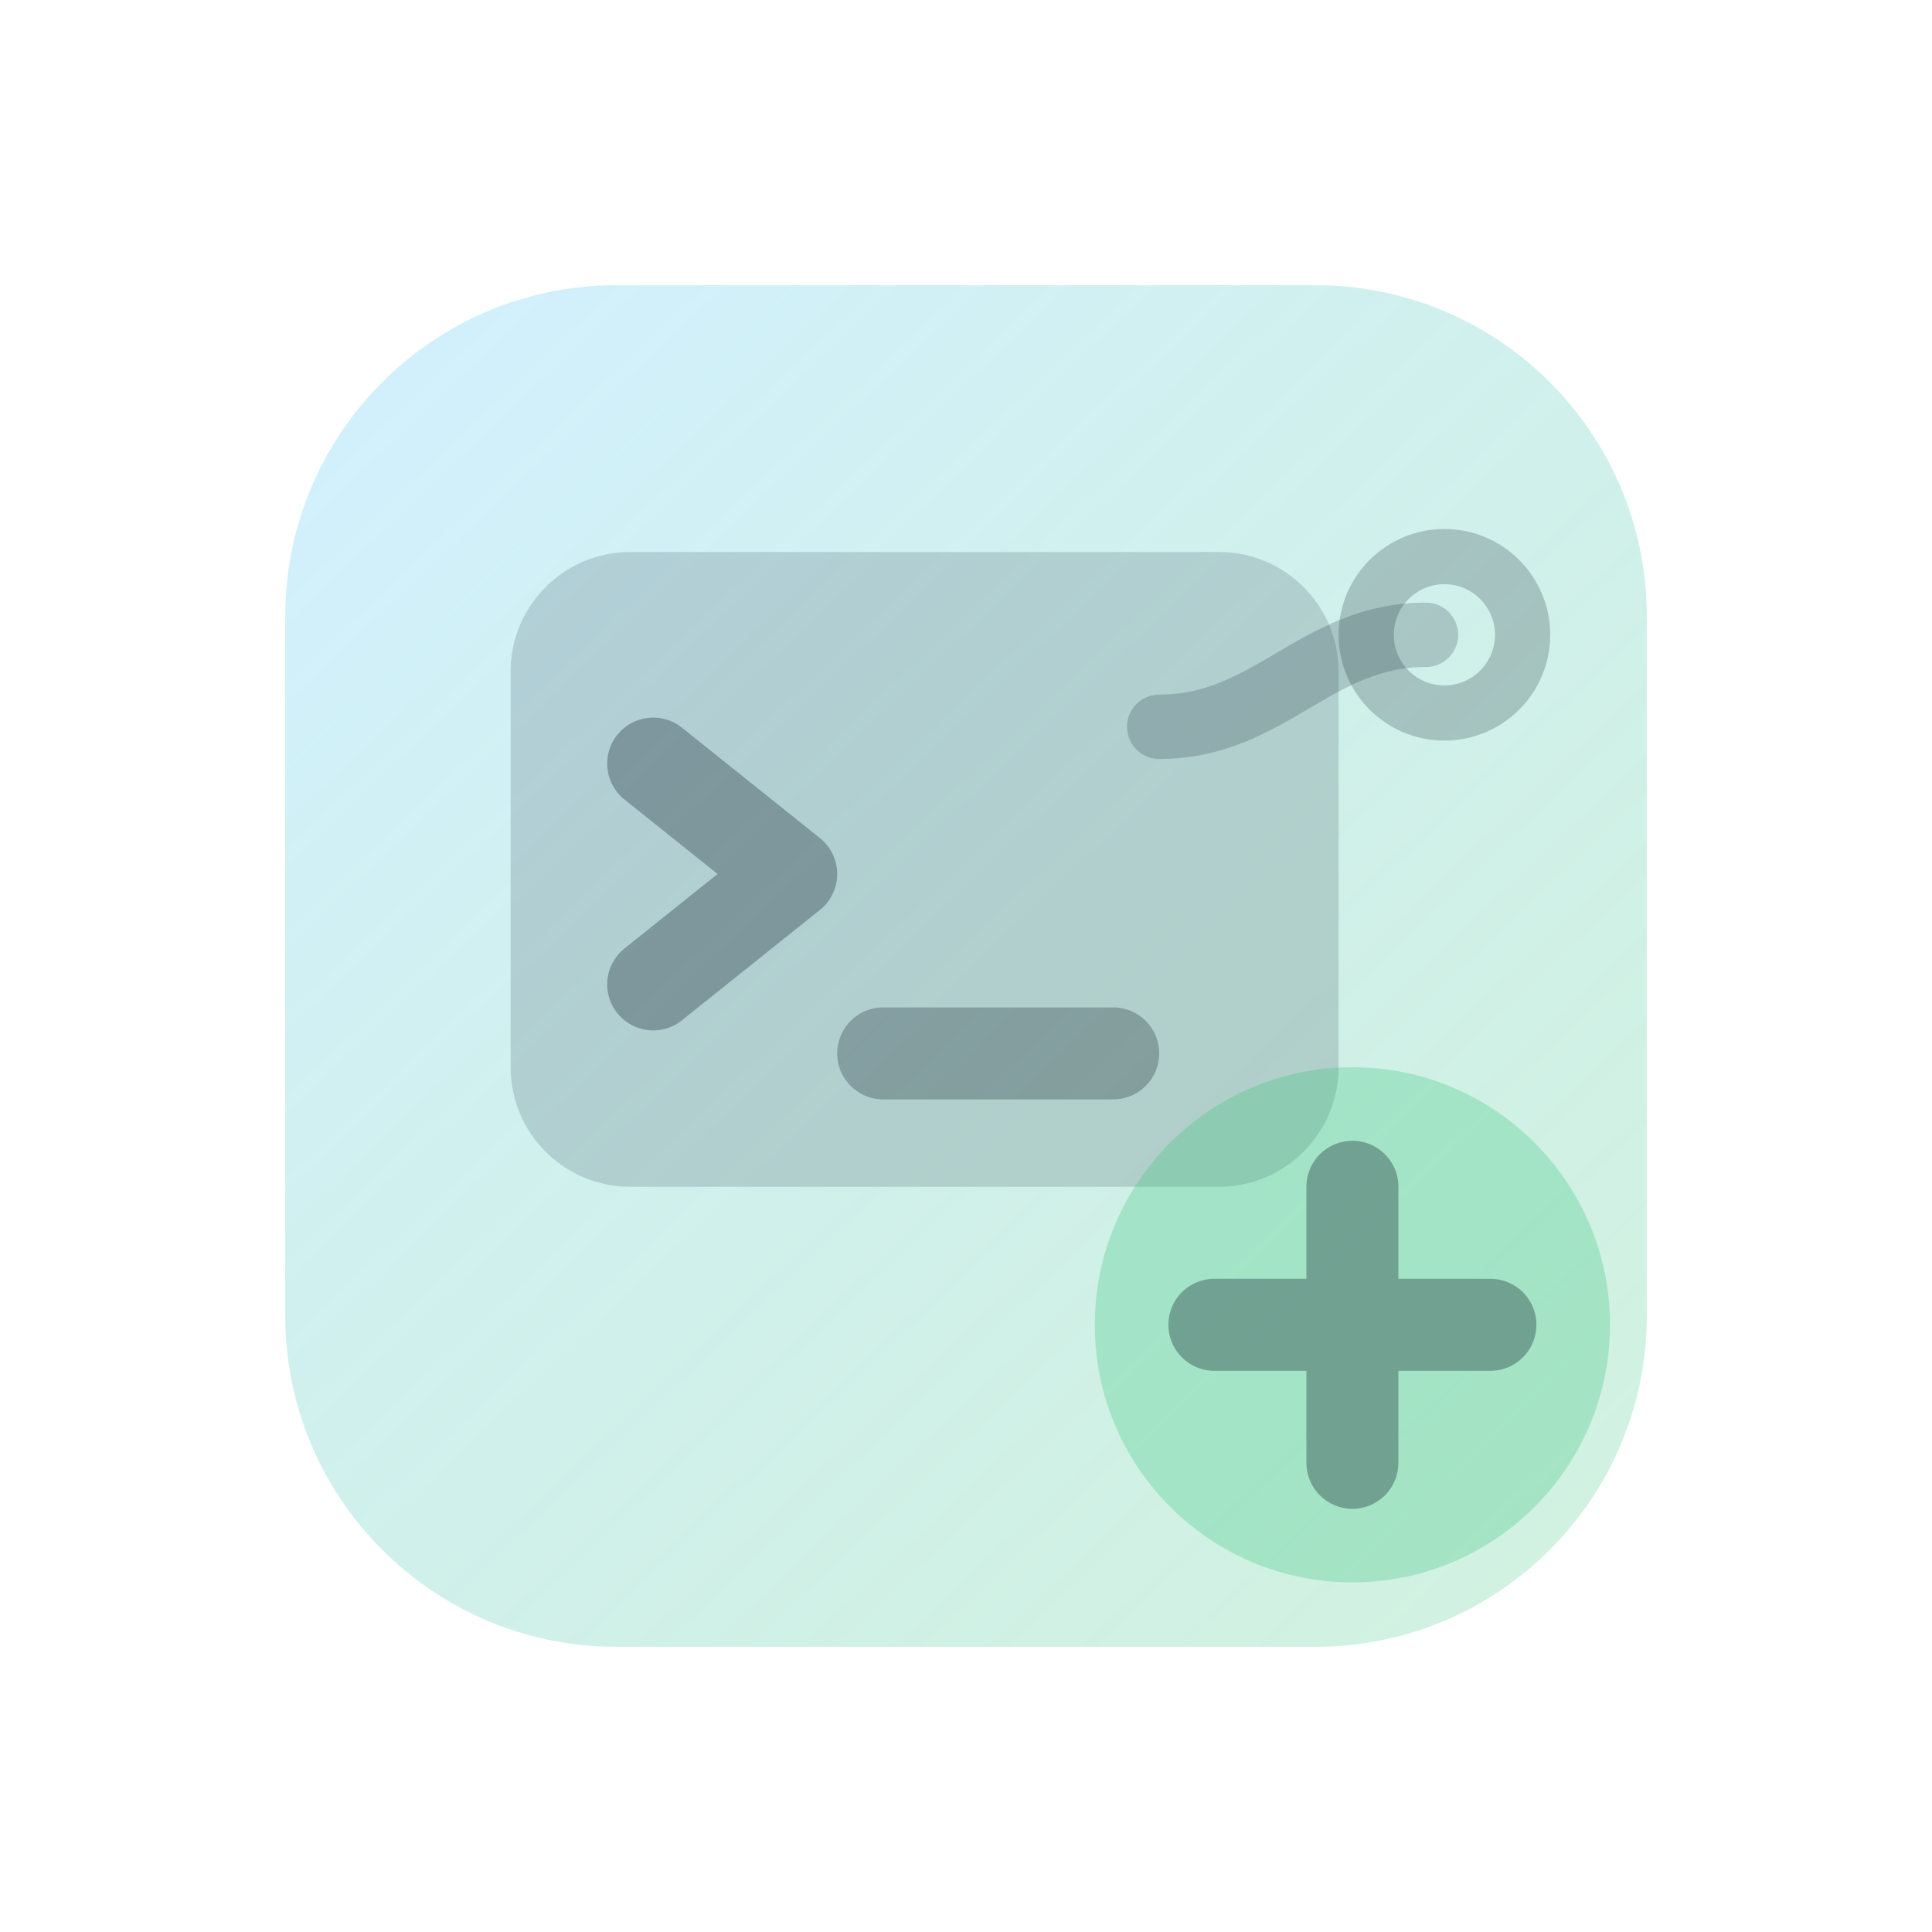
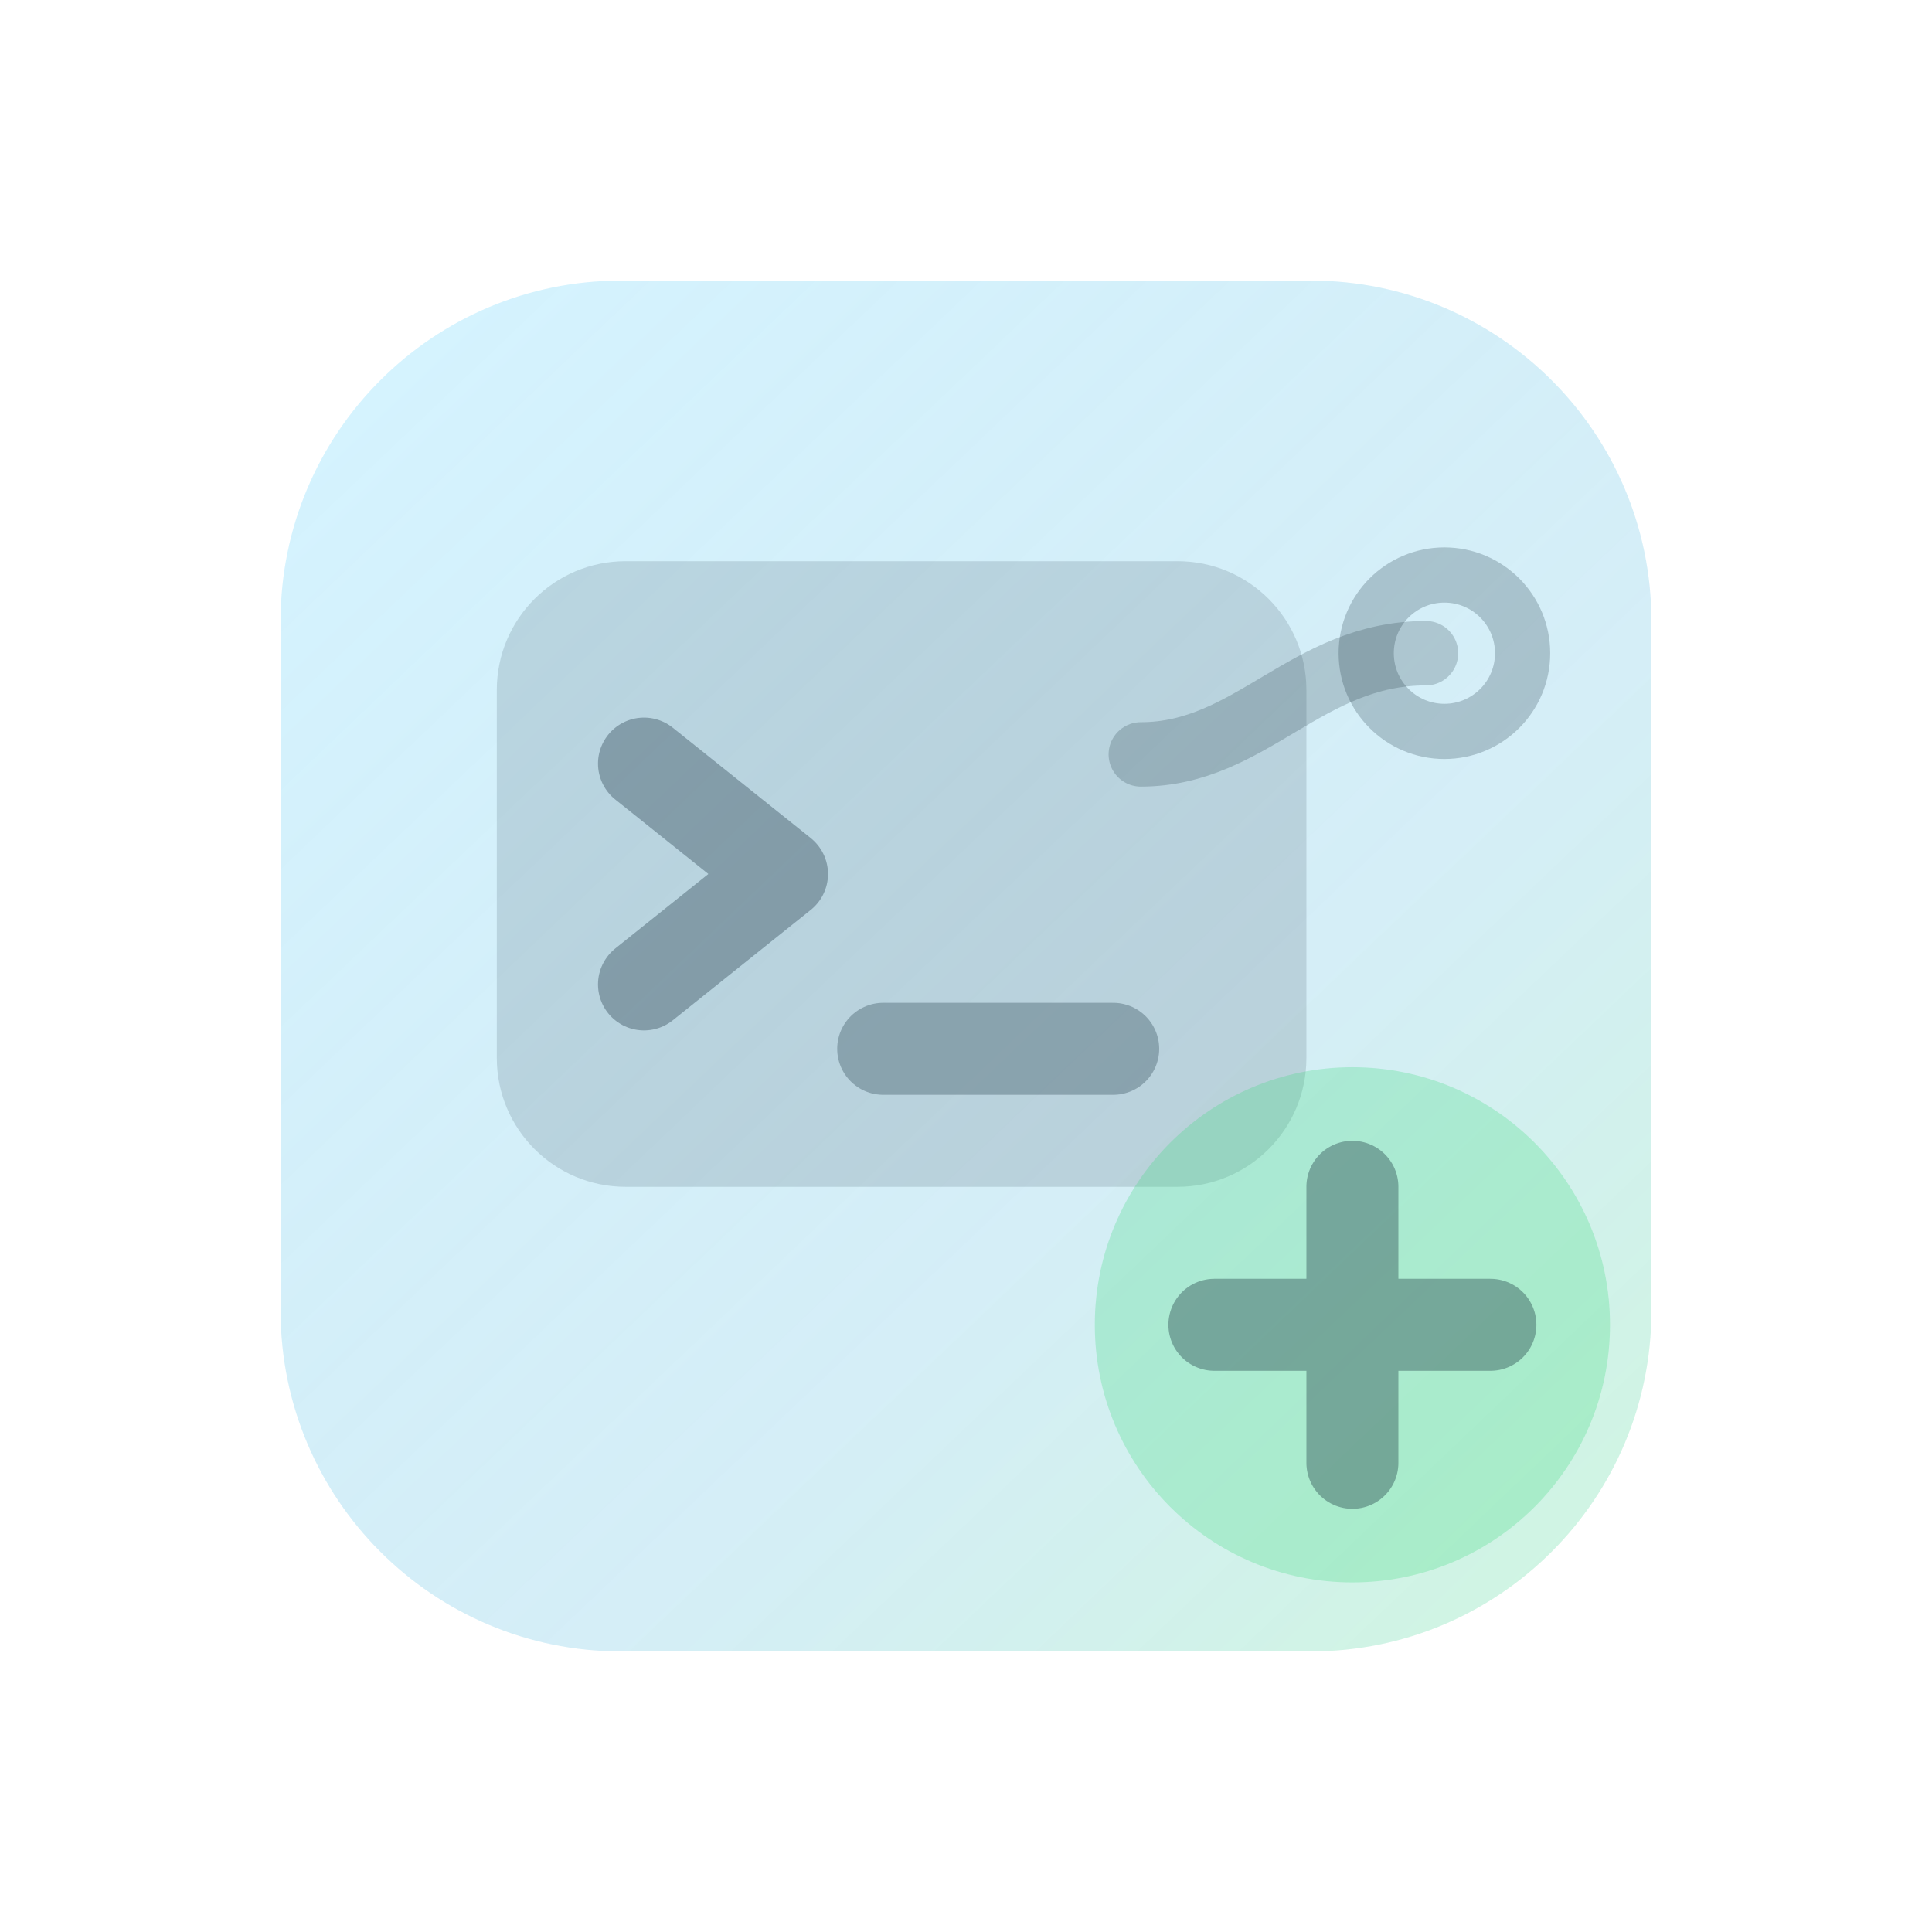
<svg xmlns="http://www.w3.org/2000/svg" width="420" height="420" viewBox="0 0 420 420" fill="none" role="img" aria-labelledby="title desc">
  <defs>
-     <linearGradient id="mark" x1="70" y1="66" x2="344" y2="354" gradientUnits="userSpaceOnUse">
-       <stop stop-color="#7CD4FF" stop-opacity=".34" />
-       <stop offset="1" stop-color="#31C176" stop-opacity=".22" />
+     <linearGradient id="mark" x1="70" y1="62" x2="352" y2="358" gradientUnits="userSpaceOnUse">
+       <stop stop-color="#69D6FF" stop-opacity=".28" />
+       <stop offset=".62" stop-color="#2BA9D7" stop-opacity=".20" />
+       <stop offset="1" stop-color="#37D878" stop-opacity=".24" />
    </linearGradient>
  </defs>
-   <rect x="62" y="62" width="296" height="296" rx="72" fill="url(#mark)" />
-   <rect x="111" y="120" width="180" height="138" rx="26" fill="#10222D" fill-opacity=".16" />
-   <path d="M142 166L172 190L142 214" stroke="#10222D" stroke-opacity=".32" stroke-width="20" stroke-linecap="round" stroke-linejoin="round" />
-   <path d="M192 229H242" stroke="#10222D" stroke-opacity=".28" stroke-width="20" stroke-linecap="round" />
-   <circle cx="294" cy="288" r="56" fill="#31C176" fill-opacity=".28" />
-   <path d="M294 258V318M264 288H324" stroke="#10222D" stroke-opacity=".34" stroke-width="20" stroke-linecap="round" />
-   <path d="M252 158C276 158 286 138 310 138" stroke="#10222D" stroke-opacity=".2" stroke-width="14" stroke-linecap="round" />
-   <circle cx="314" cy="138" r="17" stroke="#10222D" stroke-opacity=".22" stroke-width="12" />
+   <rect x="61" y="61" width="298" height="298" rx="74" fill="url(#mark)" />
+   <rect x="108" y="122" width="176" height="136" rx="28" fill="#102836" fill-opacity=".14" />
+   <path d="M140 166L170 190L140 214" stroke="#102836" stroke-opacity=".32" stroke-width="20" stroke-linecap="round" stroke-linejoin="round" />
+   <path d="M192 228H242" stroke="#102836" stroke-opacity=".28" stroke-width="20" stroke-linecap="round" />
+   <path d="M248 164C272 164 284 142 310 142" stroke="#102836" stroke-opacity=".20" stroke-width="14" stroke-linecap="round" />
+   <circle cx="314" cy="142" r="17" stroke="#102836" stroke-opacity=".22" stroke-width="12" />
+   <circle cx="294" cy="288" r="56" fill="#37D878" fill-opacity=".26" />
+   <path d="M294 258V318M264 288H324" stroke="#102836" stroke-opacity=".34" stroke-width="20" stroke-linecap="round" />
</svg>
